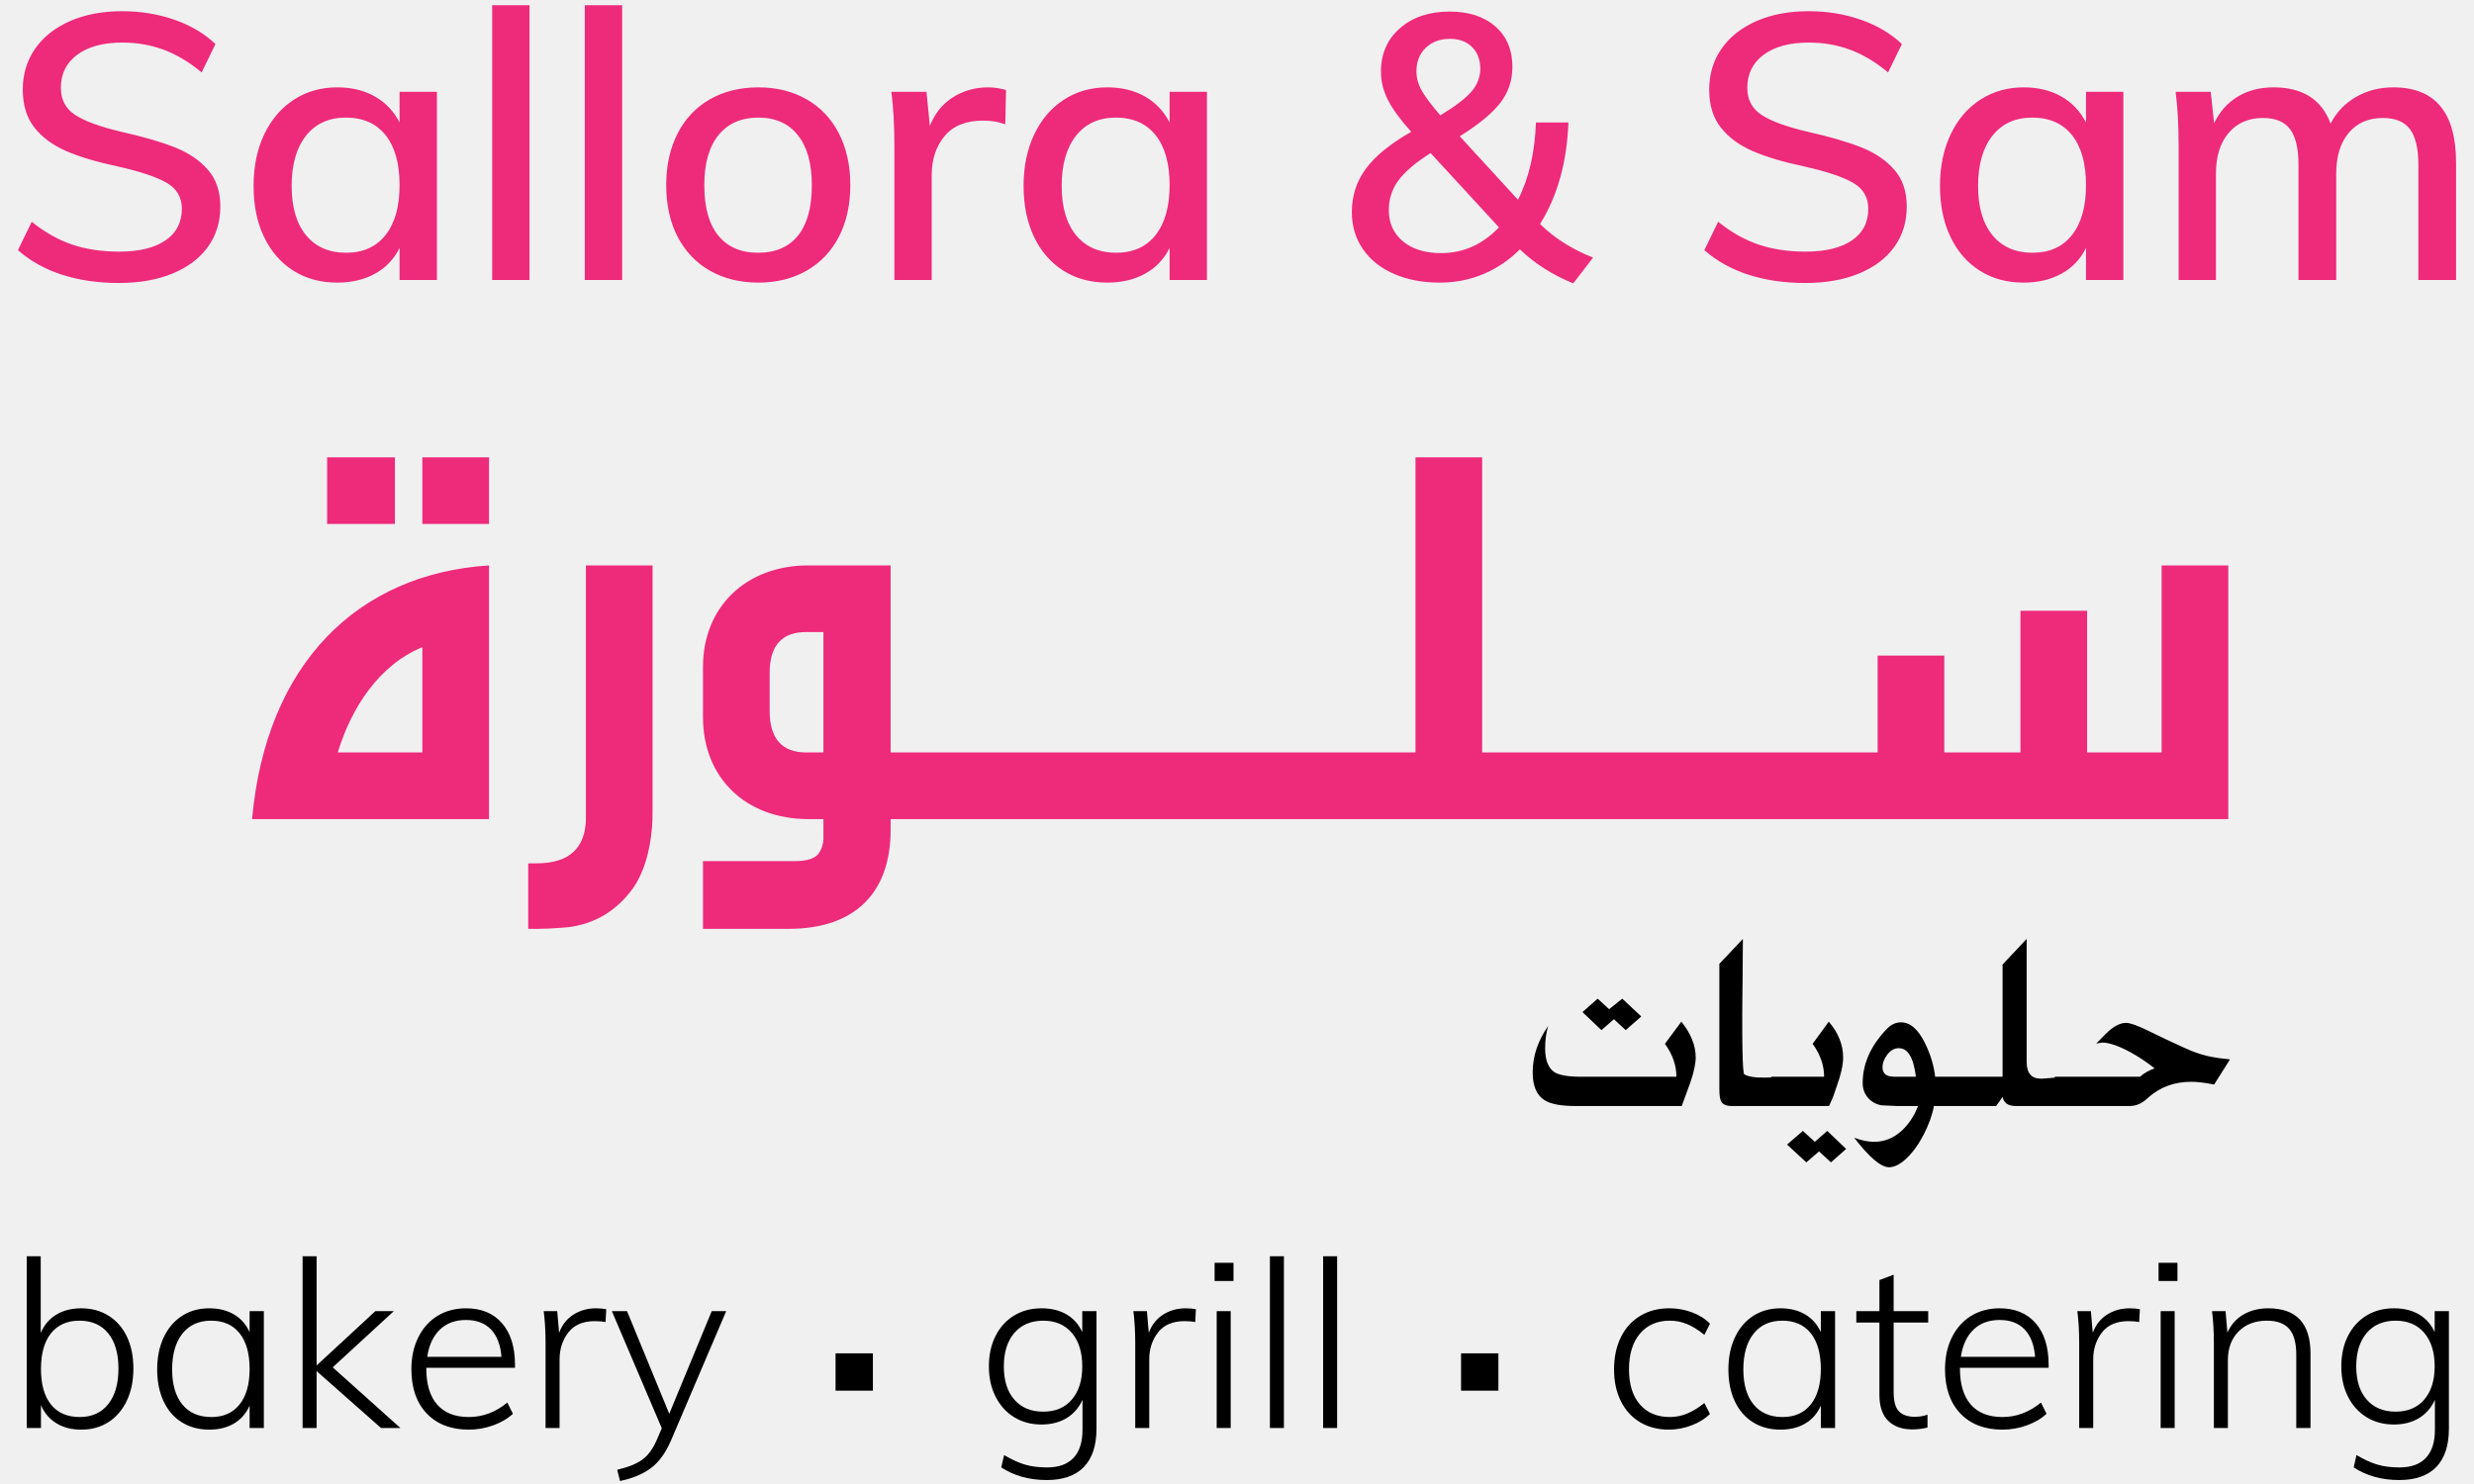
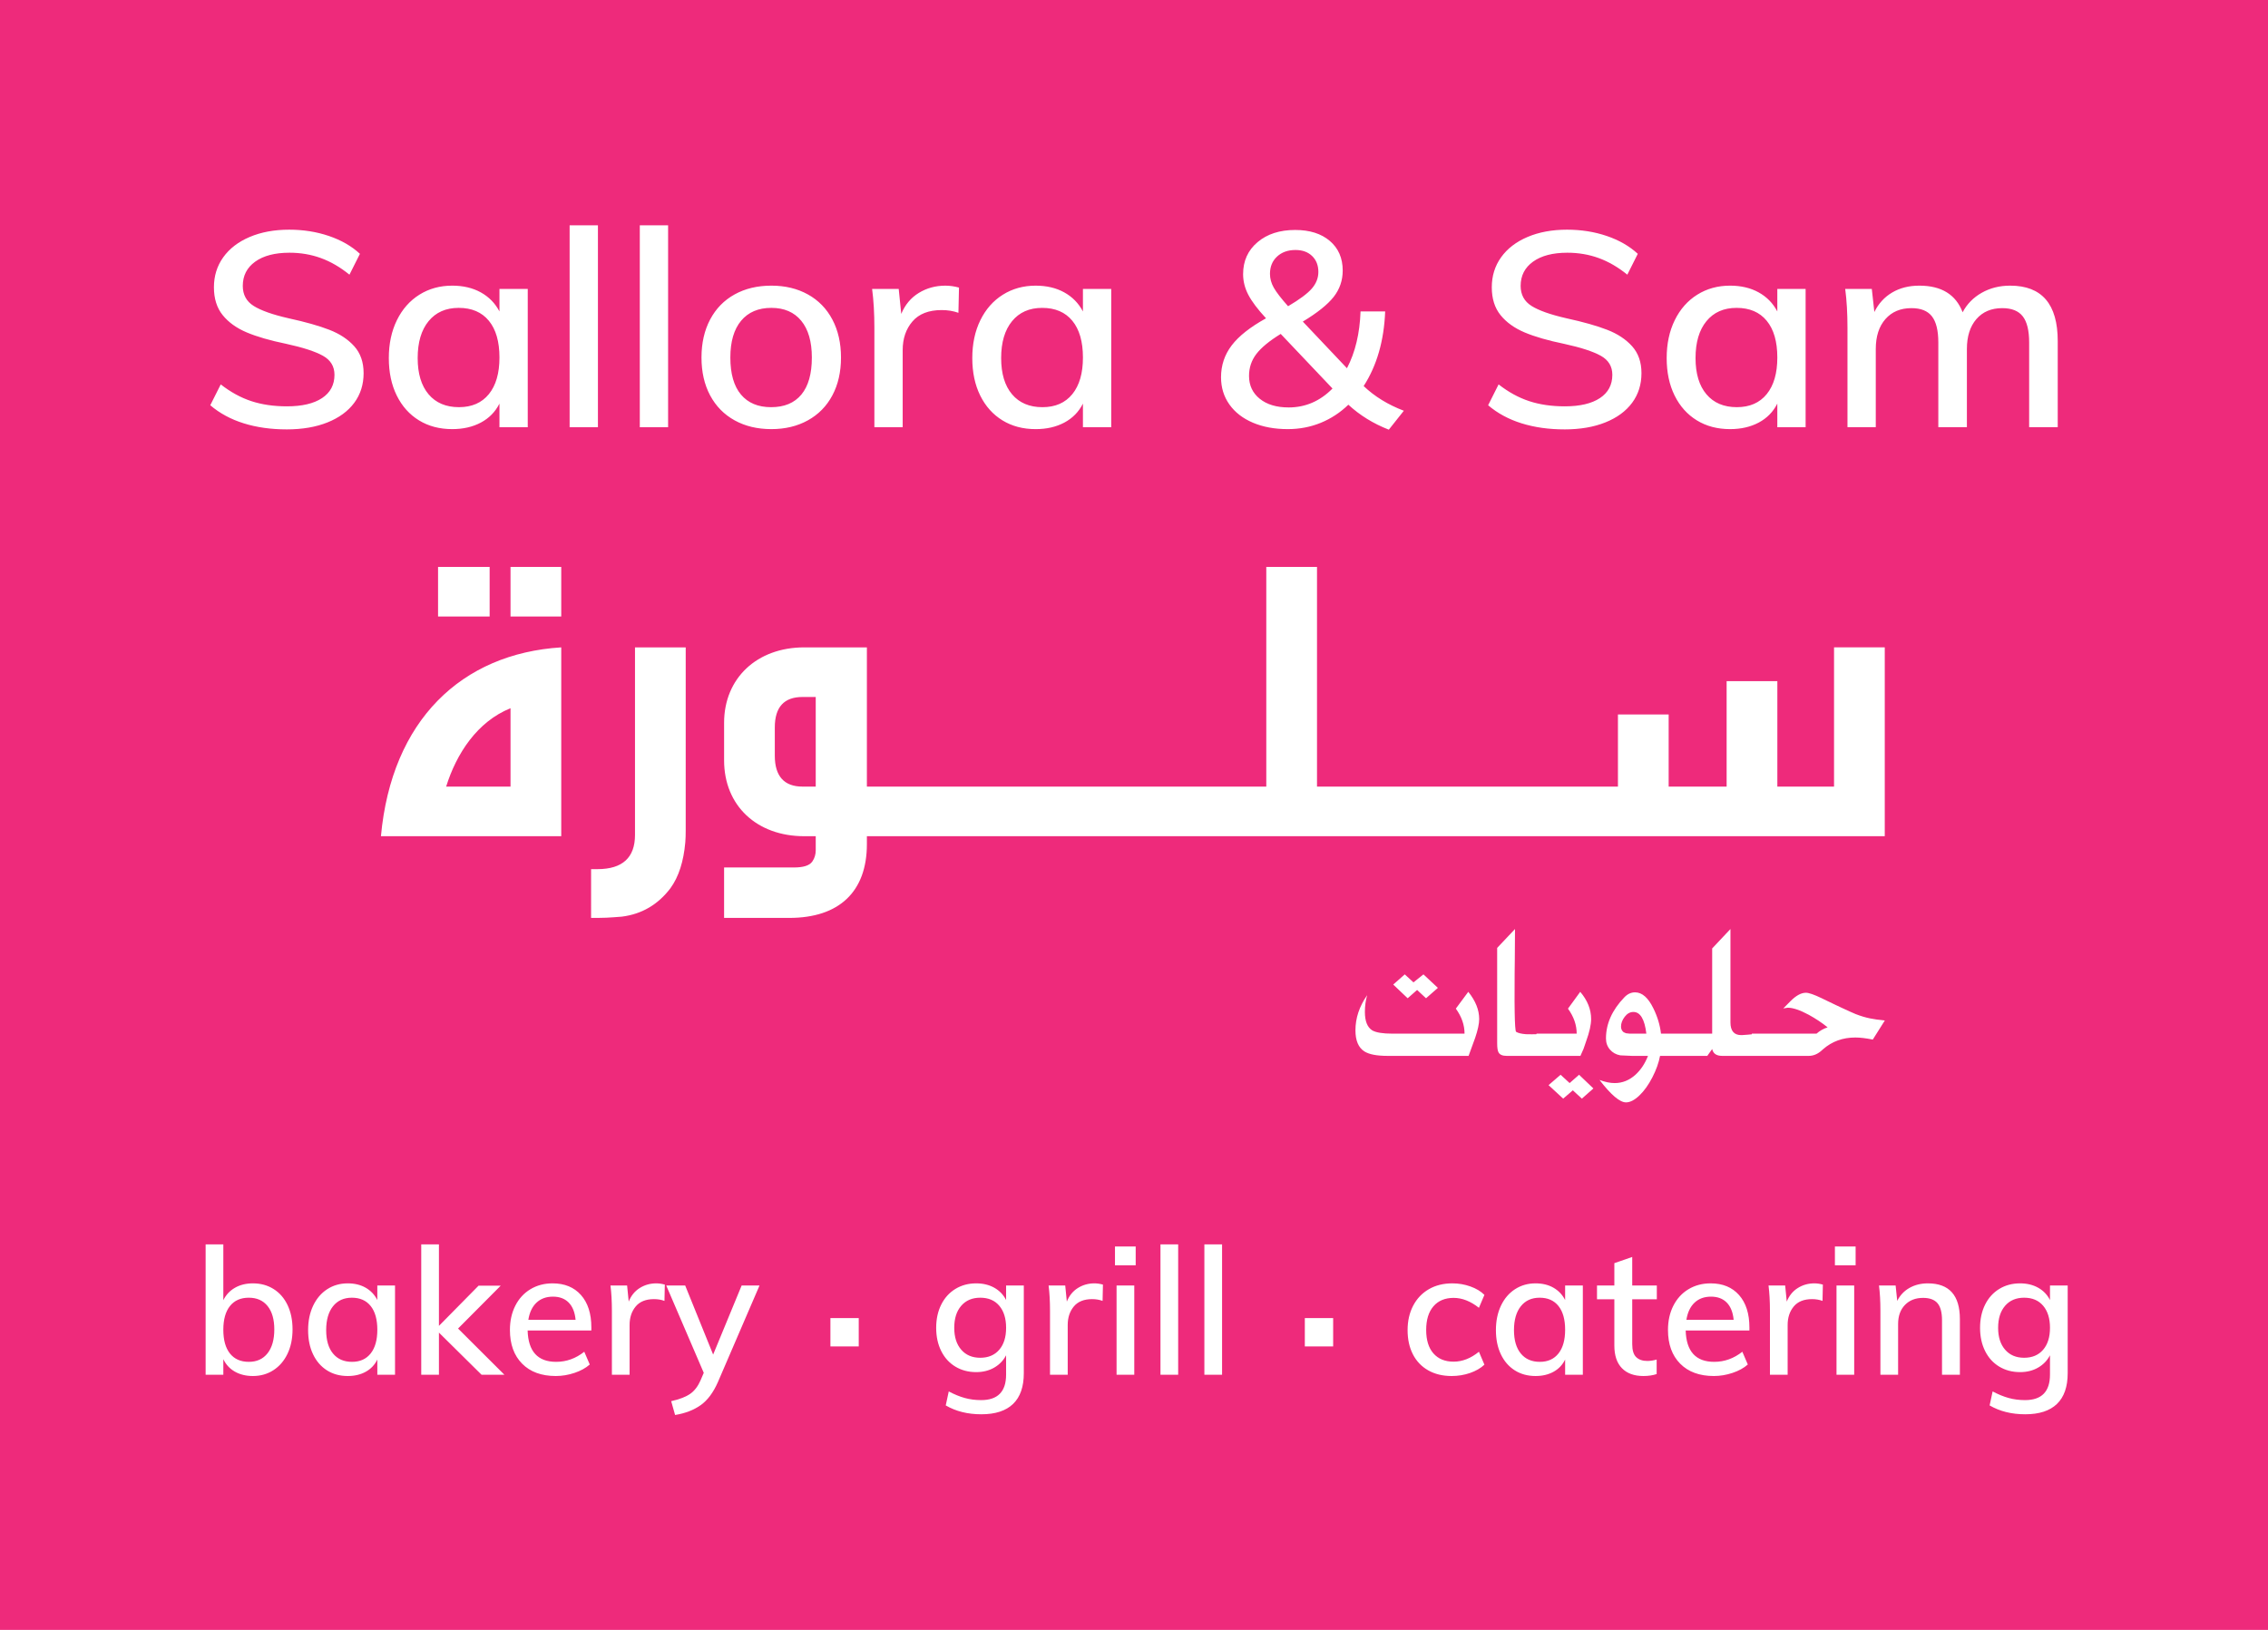
- <svg xmlns="http://www.w3.org/2000/svg" viewBox="0 0 265 159">
-   <g fill="none" fill-rule="nonzero">
-     <g>
-       <path d="m74.864 13.005-1.699 2.695c-.977-.195-1.797-.293-2.461-.293-1.777 0-3.297.552-4.558 1.657l-.144.13c-.576.537-1.201.806-1.875.806h-8.027v-3.135h9.126c.449-.4.972-.698 1.567-.894-.801-.645-1.689-1.235-2.666-1.772-1.24-.664-2.227-.996-2.959-.996l-.63.103 1.025-1.04c.781-.781 1.504-1.172 2.168-1.172.41 0 1.142.252 2.195.757l.31.151c.573.28 1.146.556 1.719.827l.859.404c.859.4 1.499.688 1.919.864.752.293 1.445.5 2.08.623s1.196.203 1.685.242zm-21.782-12.905v13.169c0 1.201.508 1.802 1.523 1.802l.127-.002c.19-.006.458-.026.804-.058l.423-.042c.659-.068 1.199-.103 1.619-.103v3.135h-5.669c-.801 0-1.27-.322-1.406-.967l-.688.967h-3.604l.059-3.135h4.233v-12.026zm-9.8 14.766h4.424v3.135h-4.556c-.176.957-.537 1.968-1.084 3.032-.547 1.064-1.16 1.919-1.838 2.563-.679.645-1.306.967-1.882.967-.869 0-2.114-1.055-3.735-3.164.781.293 1.494.439 2.139.439 1.084 0 2.061-.391 2.93-1.172.752-.684 1.343-1.572 1.772-2.666h-2.271l-1.641-.073c-.596-.107-1.082-.378-1.458-.813-.376-.435-.564-.959-.564-1.575 0-2.07.864-4.004 2.593-5.801.449-.469.952-.703 1.509-.703.996 0 1.86.757 2.593 2.271.576 1.172.933 2.358 1.069 3.56zm-2.065 0c-.244-2.041-.854-3.062-1.831-3.062-.469 0-.876.227-1.223.681-.347.454-.52.916-.52 1.384 0 .332.122.596.366.791l.337.146.527.059zm-15.498 0h5.669c0-1.221-.41-2.397-1.23-3.53l1.729-2.373c1.025 1.201 1.538 2.48 1.538 3.838 0 .801-.234 1.846-.703 3.135l-.267.784c-.031.091-.064.186-.099.286l-.439.996h-6.196zm1.699 7.266 1.699-1.465 1.274 1.172 1.333-1.172 2.021 1.934-1.626 1.436-1.274-1.172-1.362 1.172zm-7.251-19.365 2.519-2.665-.029 4.306-.024 1.941c-.015 1.532-.019 2.85-.011 3.955l.017 1.551c.029 1.698.093 2.614.194 2.748.283.176.737.288 1.362.337l.244.009c.387.01.872.007 1.456-.009l1.333-.073v3.135h-5.728c-.586 0-.967-.166-1.143-.498-.127-.225-.19-.659-.19-1.304zm-4.028 15.234h-11.44c-1.514 0-2.603-.21-3.267-.63-.84-.537-1.26-1.528-1.26-2.974 0-1.729.552-3.384 1.655-4.966-.215.732-.322 1.523-.322 2.373 0 1.289.342 2.153 1.025 2.593.537.313 1.484.469 2.842.469h10.195c0-1.221-.41-2.397-1.23-3.53l1.758-2.373c1.025 1.27 1.538 2.549 1.538 3.838 0 .664-.19 1.553-.571 2.666-.313.85-.62 1.694-.923 2.534zm-4.336-9.595-1.67 1.465-1.26-1.172-1.333 1.172-2.036-1.934 1.626-1.436 1.23 1.128 1.406-1.128z" fill="#000" transform="translate(164 100.5)" />
-       <path d="m174.12 31.62v-10.38h7.14v10.38h8.16v-15.18h7.14v15.18h7.98v-20.04h7.14v27.18h-56.82v-7.14zm-42.96 0h25.26v7.14h-25.26zm-15.36 0h8.82v-31.62h7.14v31.62h.36v7.14h-16.32zm-24.3 0h25.26v7.14h-25.26zm-23.7 0h25.26v7.14h-25.26zm-19.5 18.9v-7.26h9.84c1.294 0 2.166-.264 2.566-.84l.074-.12c.24-.36.42-.9.42-1.5v-2.04h-1.62c-6.66 0-11.28-4.38-11.28-10.92v-5.4c0-6.42 4.62-10.86 11.28-10.86h8.82v20.04h.36v7.14h-.36v1.14c0 6.84-3.9 10.62-10.92 10.62zm12.9-31.8h-1.86c-2.58 0-3.9 1.44-3.9 4.38v4.08c0 2.94 1.32 4.44 3.9 4.44h1.86zm-31.62 24.78h.9c3.54 0 5.28-1.68 5.28-4.92v-27h7.14l-.001 26.317c-.003.672-.014 1.268-.059 1.763-.24 2.7-.9 4.92-2.1 6.6-1.74 2.34-4.02 3.72-6.84 4.08l-1.148.089c-.642.048-1.384.091-2.212.091h-.96zm-21.54-43.5h7.26v7.14h-7.26zm10.2 0h7.14v7.14h-7.14zm7.14 11.58v27.18h-25.38c1.5-16.68 11.34-26.28 25.38-27.18zm-7.14 8.76c-4.68 1.92-7.62 6.54-9.06 11.28h9.06z" fill="#ee2a7b" transform="translate(27 49)" />
-     </g>
-     <path d="m11.72 30.32c-2.213 0-4.233-.293-6.06-.88s-3.407-1.467-4.74-2.64l1.48-3.04c1.387 1.12 2.827 1.933 4.32 2.44s3.173.76 5.04.76c2.133 0 3.787-.4 4.96-1.2s1.76-1.933 1.76-3.4c0-1.227-.547-2.153-1.64-2.78s-2.827-1.207-5.2-1.74c-2.267-.48-4.12-1.033-5.56-1.66s-2.573-1.467-3.4-2.52-1.24-2.407-1.24-4.06.44-3.113 1.32-4.38 2.127-2.253 3.74-2.96 3.473-1.06 5.58-1.06c2 0 3.873.307 5.62.92s3.207 1.48 4.38 2.6l-1.48 3.04c-1.307-1.093-2.653-1.9-4.04-2.42s-2.867-.78-4.44-.78c-2.053 0-3.667.433-4.84 1.3s-1.76 2.047-1.76 3.54c0 1.28.513 2.253 1.54 2.92s2.673 1.267 4.94 1.8c2.373.533 4.293 1.093 5.76 1.68s2.64 1.387 3.52 2.4 1.32 2.32 1.32 3.92c0 1.653-.44 3.093-1.32 4.32s-2.14 2.18-3.78 2.86-3.567 1.02-5.78 1.02zm34.08-20.48v20.16h-4v-3.44c-.587 1.2-1.46 2.12-2.62 2.76s-2.513.96-4.06.96c-1.787 0-3.353-.427-4.7-1.28s-2.393-2.06-3.14-3.62-1.12-3.38-1.12-5.46.38-3.92 1.14-5.52 1.82-2.84 3.18-3.72 2.907-1.32 4.64-1.32c1.547 0 2.893.327 4.04.98s2.027 1.58 2.64 2.78v-3.28zm-9.72 17.24c1.813 0 3.22-.633 4.22-1.9s1.5-3.047 1.5-5.34c0-2.32-.5-4.107-1.5-5.36s-2.42-1.88-4.26-1.88c-1.813 0-3.233.647-4.26 1.94s-1.54 3.087-1.54 5.38c0 2.267.513 4.027 1.54 5.28s2.46 1.88 4.3 1.88zm15.64 2.92v-29.44h4v29.44zm9.92 0v-29.44h4v29.44zm18.6.28c-1.973 0-3.707-.427-5.2-1.28s-2.647-2.067-3.46-3.64-1.22-3.413-1.22-5.52.407-3.953 1.22-5.54 1.967-2.807 3.46-3.66 3.227-1.28 5.2-1.28c1.947 0 3.667.427 5.16 1.28s2.647 2.073 3.46 3.66 1.22 3.433 1.22 5.54-.407 3.947-1.22 5.52-1.967 2.787-3.46 3.64-3.213 1.28-5.16 1.28zm-.04-3.2c1.867 0 3.293-.613 4.28-1.84s1.48-3.027 1.48-5.4c0-2.32-.5-4.107-1.5-5.36s-2.407-1.88-4.22-1.88c-1.84 0-3.267.627-4.28 1.88s-1.52 3.04-1.52 5.36c0 2.373.5 4.173 1.5 5.4s2.42 1.84 4.26 1.84zm24.64-17.72c.613 0 1.253.093 1.92.28l-.08 3.68c-.72-.267-1.507-.4-2.36-.4-1.84 0-3.22.553-4.14 1.66-.92 1.107-1.38 2.5-1.38 4.18v11.24h-4v-14.48c0-2.107-.107-4-.32-5.68h3.76l.36 3.64c.533-1.333 1.36-2.353 2.48-3.06 1.12-.707 2.373-1.06 3.76-1.06zm23.44.48v20.16h-4v-3.44c-.587 1.2-1.46 2.12-2.62 2.76s-2.513.96-4.06.96c-1.787 0-3.353-.427-4.7-1.28s-2.393-2.06-3.14-3.62-1.12-3.38-1.12-5.46.38-3.92 1.14-5.52 1.82-2.84 3.18-3.72 2.907-1.32 4.64-1.32c1.547 0 2.893.327 4.04.98s2.027 1.58 2.64 2.78v-3.28zm-9.72 17.24c1.813 0 3.22-.633 4.22-1.9s1.5-3.047 1.5-5.34c0-2.32-.5-4.107-1.5-5.36s-2.42-1.88-4.26-1.88c-1.813 0-3.233.647-4.26 1.94s-1.54 3.087-1.54 5.38c0 2.267.513 4.027 1.54 5.28s2.46 1.88 4.3 1.88zm48.96 3.28c-2.187-.88-4.093-2.093-5.72-3.64-1.147 1.147-2.447 2.027-3.9 2.64s-3.007.92-4.66.92c-1.867 0-3.513-.313-4.94-.94s-2.533-1.513-3.32-2.66-1.18-2.467-1.18-3.96c0-1.733.5-3.28 1.5-4.64s2.62-2.68 4.86-3.96c-1.173-1.307-2.007-2.447-2.5-3.42s-.74-1.98-.74-3.02c0-1.92.68-3.473 2.04-4.66s3.133-1.78 5.32-1.78c2.053 0 3.687.533 4.9 1.6s1.82 2.507 1.82 4.32c0 1.44-.427 2.72-1.28 3.84s-2.307 2.32-4.36 3.6l6.24 6.8c1.173-2.32 1.813-5.08 1.92-8.28h3.48c-.16 4.267-1.173 7.893-3.04 10.88 1.547 1.52 3.44 2.72 5.68 3.6zm-13.2-26.2c-1.067 0-1.933.32-2.6.96s-1 1.48-1 2.52c0 .693.18 1.367.54 2.02s1.033 1.553 2.02 2.7c1.627-.987 2.747-1.847 3.36-2.58s.92-1.54.92-2.42c0-.96-.293-1.733-.88-2.32s-1.373-.88-2.36-.88zm-.96 22.96c2.373 0 4.44-.92 6.2-2.76l-7.32-7.96c-1.6 1.013-2.747 1.987-3.44 2.92s-1.04 2-1.04 3.2c0 1.387.507 2.5 1.52 3.34s2.373 1.26 4.08 1.26zm39 3.2c-2.213 0-4.233-.293-6.06-.88s-3.407-1.467-4.74-2.64l1.48-3.04c1.387 1.12 2.827 1.933 4.32 2.44s3.173.76 5.04.76c2.133 0 3.787-.4 4.96-1.2s1.76-1.933 1.76-3.4c0-1.227-.547-2.153-1.64-2.78s-2.827-1.207-5.2-1.74c-2.267-.48-4.12-1.033-5.56-1.66s-2.573-1.467-3.4-2.52-1.24-2.407-1.24-4.06.44-3.113 1.32-4.38 2.127-2.253 3.74-2.96 3.473-1.06 5.58-1.06c2 0 3.873.307 5.62.92s3.207 1.48 4.38 2.6l-1.48 3.04c-1.307-1.093-2.653-1.9-4.04-2.42s-2.867-.78-4.44-.78c-2.053 0-3.667.433-4.84 1.3s-1.76 2.047-1.76 3.54c0 1.28.513 2.253 1.54 2.92s2.673 1.267 4.94 1.8c2.373.533 4.293 1.093 5.76 1.68s2.64 1.387 3.52 2.4 1.32 2.32 1.32 3.92c0 1.653-.44 3.093-1.32 4.32s-2.14 2.18-3.78 2.86-3.567 1.02-5.78 1.02zm34.08-20.48v20.16h-4v-3.44c-.587 1.2-1.46 2.12-2.62 2.76s-2.513.96-4.06.96c-1.787 0-3.353-.427-4.7-1.28s-2.393-2.06-3.14-3.62-1.12-3.38-1.12-5.46.38-3.92 1.14-5.52 1.82-2.84 3.18-3.72 2.907-1.32 4.64-1.32c1.547 0 2.893.327 4.04.98s2.027 1.58 2.64 2.78v-3.28zm-9.72 17.24c1.813 0 3.22-.633 4.22-1.9s1.5-3.047 1.5-5.34c0-2.32-.5-4.107-1.5-5.36s-2.42-1.88-4.26-1.88c-1.813 0-3.233.647-4.26 1.94s-1.54 3.087-1.54 5.38c0 2.267.513 4.027 1.54 5.28s2.46 1.88 4.3 1.88zm38.64-17.72c4.48 0 6.72 2.693 6.72 8.08v12.56h-4.04v-12.36c0-1.733-.3-3-.9-3.8-.6-.8-1.567-1.2-2.9-1.2-1.547 0-2.767.533-3.66 1.6s-1.34 2.52-1.34 4.36v11.4h-4.04v-12.36c0-1.733-.3-3-.9-3.8s-1.567-1.2-2.9-1.2c-1.547 0-2.773.533-3.68 1.6s-1.36 2.52-1.36 4.36v11.4h-4v-14.48c0-2.107-.107-4-.32-5.68h3.76l.36 3.36c.587-1.227 1.427-2.173 2.52-2.84s2.373-1 3.84-1c3.12 0 5.16 1.293 6.12 3.88.613-1.2 1.513-2.147 2.7-2.84s2.527-1.04 4.02-1.04z" fill="#ee2a7b" transform="translate(1)" />
-     <g fill="#000" transform="translate(0 128)">
-       <path d="m117.45 12.475v12.575c0 1.817-.45 3.192-1.35 4.125s-2.225 1.4-3.975 1.4c-1.867 0-3.492-.45-4.875-1.35l.3-1.325c.817.483 1.567.825 2.25 1.025s1.467.3 2.35.3c1.25 0 2.196-.342 2.837-1.025.642-.683.963-1.683.963-3v-3.225c-.383.85-.95 1.504-1.7 1.962s-1.65.688-2.7.688c-1.1 0-2.075-.262-2.925-.787s-1.512-1.258-1.988-2.2-.713-2.021-.713-3.237c0-1.233.237-2.321.713-3.263s1.137-1.671 1.988-2.188c.85-.517 1.825-.775 2.925-.775 1.05 0 1.946.217 2.688.65s1.304 1.067 1.688 1.9v-2.25zm-5.7 10.775c1.3 0 2.321-.433 3.062-1.3s1.113-2.05 1.113-3.55c0-1.517-.371-2.712-1.113-3.587s-1.762-1.312-3.062-1.312c-1.317 0-2.35.437-3.1 1.312s-1.125 2.071-1.125 3.587c0 1.517.375 2.704 1.125 3.562s1.783 1.288 3.1 1.288zm15.25-11.075c.417 0 .783.033 1.1.1l-.075 1.375c-.317-.067-.7-.1-1.15-.1-1.267 0-2.212.404-2.837 1.212s-.938 1.771-.938 2.888v7.35h-1.5v-9.05c0-1.3-.067-2.458-.2-3.475h1.45l.2 2.325c.317-.85.829-1.5 1.538-1.95.708-.45 1.512-.675 2.413-.675zm3.325 12.825v-12.525h1.5v12.525zm-.225-17.7h2.025v1.95h-2.025zm5.925 17.7v-18.4h1.5v18.4zm5.7 0v-18.4h1.5v18.4z" />
-       <path d="m89.5 17h4v4h-4z" />
-       <path d="m156.5 17h4v4h-4z" />
-       <path d="m8.713 12.175c1.1 0 2.075.267 2.925.8.85.533 1.504 1.283 1.962 2.25s.688 2.1.688 3.4-.233 2.446-.7 3.438-1.121 1.758-1.962 2.3-1.812.812-2.913.812c-1.033 0-1.921-.225-2.663-.675-.742-.45-1.296-1.1-1.663-1.95v2.45h-1.525v-18.4h1.5v8.225c.367-.867.925-1.525 1.675-1.975.75-.45 1.642-.675 2.675-.675zm-.175 11.65c1.3 0 2.317-.458 3.05-1.375.733-.917 1.1-2.192 1.1-3.825 0-1.617-.367-2.875-1.1-3.775s-1.758-1.35-3.075-1.35-2.333.45-3.05 1.35-1.075 2.175-1.075 3.825c0 1.65.358 2.921 1.075 3.812s1.742 1.337 3.075 1.337zm19.725-11.35v12.525h-1.525v-2.4c-.367.833-.921 1.471-1.663 1.913s-1.629.662-2.663.662c-1.117 0-2.096-.262-2.938-.787s-1.492-1.275-1.95-2.25-.688-2.112-.688-3.413.233-2.446.7-3.438 1.121-1.758 1.962-2.3 1.812-.812 2.913-.812c1.017 0 1.896.217 2.638.65s1.304 1.067 1.688 1.9v-2.25zm-5.625 11.35c1.3 0 2.308-.45 3.025-1.35.717-.9 1.075-2.167 1.075-3.8 0-1.65-.358-2.925-1.075-3.825-.717-.9-1.733-1.35-3.05-1.35-1.317 0-2.342.462-3.075 1.387s-1.1 2.204-1.1 3.837c0 1.617.367 2.871 1.1 3.763s1.767 1.337 3.1 1.337zm20.25 1.175h-2.075l-6.9-6.1v6.1h-1.5v-18.4h1.5v11.7l6.3-5.825h1.975l-6.55 6.025zm12.275-6.45h-9.5v.075c0 1.683.387 2.971 1.163 3.862s1.904 1.337 3.388 1.337c1.5 0 2.875-.517 4.125-1.55l.6 1.2c-.55.517-1.25.929-2.1 1.238-.85.308-1.725.463-2.625.463-1.9 0-3.4-.575-4.5-1.725s-1.65-2.733-1.65-4.75c0-1.283.246-2.421.738-3.413s1.179-1.758 2.062-2.3c.883-.542 1.9-.812 3.05-.812 1.65 0 2.937.533 3.862 1.6s1.387 2.55 1.387 4.45zm-5.25-5.125c-1.15 0-2.083.346-2.8 1.038-.717.692-1.167 1.662-1.35 2.913h7.95c-.1-1.283-.475-2.262-1.125-2.938-.65-.675-1.542-1.012-2.675-1.012zm13.925-1.25c.417 0 .783.033 1.1.1l-.075 1.375c-.317-.067-.7-.1-1.15-.1-1.267 0-2.212.404-2.837 1.212s-.938 1.771-.938 2.888v7.35h-1.5v-9.05c0-1.3-.067-2.458-.2-3.475h1.45l.2 2.325c.317-.85.829-1.5 1.538-1.95.708-.45 1.512-.675 2.413-.675zm13.95.3-5.9 13.825c-.583 1.367-1.312 2.371-2.188 3.013s-1.971 1.096-3.288 1.363l-.3-1.2c1.2-.283 2.104-.65 2.712-1.1s1.121-1.158 1.538-2.125l.525-1.225-5.35-12.55h1.625l4.525 11 4.55-11z" />
-       <path d="m178.762 25.175c-1.183 0-2.217-.267-3.1-.8s-1.567-1.287-2.05-2.263-.725-2.104-.725-3.388c0-1.3.242-2.446.725-3.438s1.175-1.758 2.075-2.3 1.942-.812 3.125-.812c.85 0 1.662.146 2.438.438s1.412.696 1.913 1.212l-.6 1.2c-.65-.533-1.271-.921-1.863-1.163s-1.204-.362-1.837-.362c-1.35 0-2.417.462-3.2 1.387s-1.175 2.204-1.175 3.837c0 1.6.387 2.85 1.163 3.75s1.846 1.35 3.212 1.35c.633 0 1.246-.121 1.837-.362s1.212-.621 1.863-1.137l.6 1.175c-.533.517-1.196.925-1.988 1.225s-1.596.45-2.413.45zm17.8-12.7v12.525h-1.525v-2.4c-.367.833-.921 1.471-1.663 1.913s-1.629.662-2.663.662c-1.117 0-2.096-.262-2.938-.787s-1.492-1.275-1.95-2.25-.688-2.112-.688-3.413.233-2.446.7-3.438 1.121-1.758 1.962-2.3 1.812-.812 2.913-.812c1.017 0 1.896.217 2.638.65s1.304 1.067 1.688 1.9v-2.25zm-5.625 11.35c1.3 0 2.308-.45 3.025-1.35s1.075-2.167 1.075-3.8c0-1.65-.358-2.925-1.075-3.825s-1.733-1.35-3.05-1.35-2.342.462-3.075 1.387-1.1 2.204-1.1 3.837c0 1.617.367 2.871 1.1 3.763s1.767 1.337 3.1 1.337zm11.9-10.125v7.45c0 1.0.192 1.692.575 2.075.383.383.95.575 1.7.575.467 0 .917-.075 1.35-.225v1.375c-.533.133-1.075.2-1.625.2-1.1 0-1.962-.308-2.587-.925-.625-.617-.938-1.542-.938-2.775v-7.75h-2.475v-1.225h2.475v-3.325l1.525-.575v3.9h3.7v1.225zm16.6 4.85h-9.5v.075c0 1.683.387 2.971 1.163 3.862s1.904 1.337 3.388 1.337c1.5 0 2.875-.517 4.125-1.55l.6 1.2c-.55.517-1.25.929-2.1 1.238s-1.725.463-2.625.463c-1.9 0-3.4-.575-4.5-1.725-1.1-1.15-1.65-2.733-1.65-4.75 0-1.283.246-2.421.738-3.413s1.179-1.758 2.062-2.3 1.9-.812 3.05-.812c1.65 0 2.937.533 3.862 1.6s1.387 2.55 1.387 4.45zm-5.25-5.125c-1.15 0-2.083.346-2.8 1.038s-1.167 1.662-1.35 2.913h7.95c-.1-1.283-.475-2.262-1.125-2.938s-1.542-1.012-2.675-1.012zm13.925-1.25c.417 0 .783.033 1.1.1l-.075 1.375c-.317-.067-.7-.1-1.15-.1-1.267 0-2.212.404-2.837 1.212s-.938 1.771-.938 2.888v7.35h-1.5v-9.05c0-1.3-.067-2.458-.2-3.475h1.45l.2 2.325c.317-.85.829-1.5 1.538-1.95.708-.45 1.512-.675 2.413-.675zm3.325 12.825v-12.525h1.5v12.525zm-.225-17.7h2.025v1.95h-2.025zm25.2 4.875c1.05 0 1.946.217 2.688.65s1.304 1.067 1.688 1.9v-2.25h1.525v12.575c0 1.817-.45 3.192-1.35 4.125-.9.933-2.225 1.4-3.975 1.4-1.867 0-3.492-.45-4.875-1.35l.3-1.325c.817.483 1.567.825 2.25 1.025s1.467.3 2.35.3c1.25 0 2.196-.342 2.837-1.025.642-.683.963-1.683.963-3v-3.225c-.383.85-.95 1.504-1.7 1.962s-1.65.688-2.7.688c-1.1 0-2.075-.262-2.925-.787s-1.512-1.258-1.988-2.2-.713-2.021-.713-3.237c0-1.233.237-2.321.713-3.263s1.137-1.671 1.988-2.188c.85-.517 1.825-.775 2.925-.775zm-13.45 0c3.017 0 4.525 1.617 4.525 4.85v7.975h-1.525v-7.875c0-1.25-.254-2.167-.762-2.75-.508-.583-1.304-.875-2.388-.875-1.25 0-2.258.383-3.025 1.15-.767.767-1.15 1.8-1.15 3.1v7.25h-1.5v-9.05c0-1.3-.067-2.458-.2-3.475h1.45l.2 2.3c.383-.85.958-1.496 1.725-1.938.767-.442 1.65-.662 2.65-.662zm13.65 1.325c-1.317 0-2.35.437-3.1 1.312s-1.125 2.071-1.125 3.587c0 1.517.375 2.704 1.125 3.562s1.783 1.288 3.1 1.288c1.3 0 2.321-.433 3.062-1.3s1.113-2.05 1.113-3.55c0-1.517-.371-2.712-1.113-3.587s-1.762-1.312-3.062-1.312z" />
+ <svg xmlns="http://www.w3.org/2000/svg" viewBox="0 0 256 184">
+   <g fill="none" fill-rule="evenodd">
+     <path d="m0 0h256v184h-256z" fill="#ee2a7b" />
+     <g fill="#fff" fill-rule="nonzero">
+       <path d="m59.891 10.404-1.359 2.156c-.781-.156-1.437-.234-1.969-.234-1.422 0-2.637.442-3.646 1.326l-.116.104c-.461.43-.961.645-1.5.645h-6.422v-2.508h7.301c.359-.32.777-.559 1.254-.715-.641-.516-1.352-.988-2.133-1.418-.992-.531-1.781-.797-2.367-.797l-.504.082.82-.832c.625-.625 1.203-.938 1.734-.938.328 0 .914.202 1.756.606l.248.121c.458.224.917.444 1.375.661l.688.323c.688.32 1.199.551 1.535.691.602.234 1.156.4 1.664.498.508.098.957.162 1.348.193zm-17.426-10.324v10.535c0 .961.406 1.441 1.219 1.441l.102-.002c.152-.005.366-.021.643-.047l.339-.033c.527-.055.959-.082 1.295-.082v2.508h-4.535c-.641 0-1.016-.258-1.125-.773l-.551.773h-2.883l.047-2.508h3.387v-9.621zm-7.84 11.812h3.539v2.508h-3.645c-.141.766-.43 1.574-.867 2.426-.438.852-.928 1.535-1.471 2.051-.543.516-1.045.773-1.506.773-.695 0-1.691-.844-2.988-2.531.625.234 1.195.352 1.711.352.867 0 1.648-.312 2.344-.938.602-.547 1.074-1.258 1.418-2.133h-1.816l-1.312-.059c-.477-.086-.865-.303-1.166-.65-.301-.348-.451-.768-.451-1.26 0-1.656.691-3.203 2.074-4.641.359-.375.762-.562 1.207-.562.797 0 1.488.605 2.074 1.816.461.938.746 1.887.855 2.848zm-1.652 0c-.195-1.633-.684-2.449-1.465-2.449-.375 0-.701.182-.979.545-.277.363-.416.732-.416 1.107 0 .266.098.477.293.633l.27.117.422.047zm-12.398 0h4.535c0-.977-.328-1.918-.984-2.824l1.383-1.898c.82.961 1.23 1.984 1.23 3.07 0 .641-.187 1.477-.562 2.508l-.214.627c-.025.073-.052.149-.079.229l-.352.797h-4.957zm1.359 5.812 1.359-1.172 1.02.938 1.066-.938 1.617 1.547-1.301 1.148-1.02-.938-1.09.938zm-5.801-15.492 2.015-2.132-.023 3.445-.019 1.553c-.012 1.226-.015 2.28-.009 3.164l.014 1.241c.023 1.358.075 2.091.155 2.198.227.141.59.23 1.09.27l.195.007c.31.008.698.006 1.165-.007l1.066-.059v2.508h-4.582c-.469 0-.773-.133-.914-.398-.102-.18-.152-.527-.152-1.043zm-3.223 12.188h-9.152c-1.211 0-2.082-.168-2.613-.504-.672-.43-1.008-1.223-1.008-2.379 0-1.383.441-2.707 1.324-3.973-.172.586-.258 1.219-.258 1.898 0 1.031.273 1.723.82 2.074.43.25 1.187.375 2.273.375h8.156c0-.977-.328-1.918-.984-2.824l1.406-1.898c.82 1.016 1.23 2.039 1.23 3.07 0 .531-.152 1.242-.457 2.133-.25.68-.496 1.355-.738 2.027zm-3.469-7.676-1.336 1.172-1.008-.938-1.066.938-1.629-1.547 1.301-1.148.984.902 1.125-.902z" transform="translate(152.8585 104.7987)" />
+       <path d="m139.625 24.8v-8.141h5.725v8.141h6.543v-11.906h5.725v11.906h6.399v-15.718h5.725v21.318h-45.563v-5.6zm-34.449 0h20.256v5.6h-20.256zm-12.317 0h7.073v-24.8h5.725v24.8h.289v5.6h-13.087zm-19.486 0h20.256v5.6h-20.256zm-19.005 0h20.256v5.6h-20.256zm-15.637 14.824v-5.694h7.891c1.037 0 1.737-.207 2.058-.659l.059-.094c.192-.282.337-.706.337-1.176v-1.6h-1.299c-5.341 0-9.045-3.435-9.045-8.565v-4.235c0-5.035 3.705-8.518 9.045-8.518h7.073v15.718h.289v5.6h-.289v.894c0 5.365-3.127 8.329-8.757 8.329zm10.344-24.941h-1.492c-2.069 0-3.127 1.129-3.127 3.435v3.2c0 2.306 1.058 3.482 3.127 3.482h1.492zm-25.356 19.435h.722c2.839 0 4.234-1.318 4.234-3.859v-21.176h5.725l-.001 20.64c-.002.527-.011.995-.047 1.383-.192 2.118-.722 3.859-1.684 5.176-1.395 1.835-3.224 2.918-5.485 3.2l-.921.07c-.515.037-1.11.071-1.774.071h-.77zm-17.273-34.118h5.822v5.6h-5.822zm8.179 0h5.725v5.6h-5.725zm5.725 9.082v21.318h-20.352c1.203-13.082 9.093-20.612 20.352-21.318zm-5.725 6.871c-3.753 1.506-6.11 5.129-7.265 8.847h7.265z" transform="translate(43 64)" />
+       <path d="m9.358 23.474c-1.767 0-3.38-.227-4.839-.681-1.459-.454-2.72-1.135-3.785-2.044l1.182-2.354c1.107.867 2.257 1.497 3.449 1.889 1.192.392 2.534.588 4.024.588 1.703 0 3.024-.31 3.96-.929.937-.619 1.405-1.497 1.405-2.632 0-.95-.436-1.667-1.31-2.152-.873-.485-2.257-.934-4.152-1.347-1.81-.372-3.29-.8-4.44-1.285-1.15-.485-2.055-1.135-2.715-1.951-.66-.815-.99-1.863-.99-3.143s.351-2.41 1.054-3.391c.703-.981 1.698-1.745 2.986-2.292s2.773-.821 4.456-.821c1.597 0 3.093.237 4.487.712 1.395.475 2.56 1.146 3.497 2.013l-1.182 2.354c-1.043-.846-2.119-1.471-3.226-1.874s-2.289-.604-3.545-.604c-1.64 0-2.928.335-3.865 1.006-.937.671-1.405 1.585-1.405 2.741 0 .991.41 1.745 1.23 2.261.82.516 2.135.981 3.944 1.394 1.895.413 3.428.846 4.599 1.301 1.171.454 2.108 1.074 2.811 1.858.703.785 1.054 1.796 1.054 3.035 0 1.28-.351 2.395-1.054 3.345-.703.95-1.709 1.688-3.018 2.214-1.31.526-2.848.79-4.615.79zm27.212-15.855v15.608h-3.194v-2.663c-.468.929-1.166 1.641-2.092 2.137-.926.495-2.007.743-3.242.743-1.427 0-2.678-.33-3.753-.991-1.075-.661-1.911-1.595-2.507-2.803-.596-1.208-.894-2.617-.894-4.227s.303-3.035.91-4.274c.607-1.239 1.453-2.199 2.539-2.88s2.321-1.022 3.705-1.022c1.235 0 2.31.253 3.226.759.916.506 1.618 1.223 2.108 2.152v-2.539zm-7.761 13.347c1.448 0 2.571-.49 3.37-1.471.798-.981 1.198-2.359 1.198-4.134 0-1.796-.399-3.179-1.198-4.15-.798-.97-1.932-1.455-3.402-1.455-1.448 0-2.582.501-3.402 1.502s-1.23 2.39-1.23 4.165c0 1.755.41 3.117 1.23 4.088.82.97 1.964 1.455 3.433 1.455zm12.488 2.261v-22.792h3.194v22.792zm7.921 0v-22.792h3.194v22.792zm14.852.217c-1.576 0-2.96-.33-4.152-.991s-2.113-1.6-2.763-2.818-.974-2.643-.974-4.274.325-3.061.974-4.289c.649-1.228 1.57-2.173 2.763-2.834 1.192-.661 2.576-.991 4.152-.991 1.554 0 2.928.33 4.12.991 1.192.661 2.113 1.605 2.763 2.834.649 1.228.974 2.658.974 4.289s-.325 3.055-.974 4.274-1.57 2.157-2.763 2.818-2.566.991-4.12.991zm-.032-2.477c1.491 0 2.63-.475 3.417-1.425.788-.95 1.182-2.343 1.182-4.181 0-1.796-.399-3.179-1.198-4.15-.798-.97-1.922-1.455-3.37-1.455-1.469 0-2.608.485-3.417 1.455-.809.97-1.214 2.354-1.214 4.15 0 1.837.399 3.231 1.198 4.181.798.95 1.932 1.425 3.402 1.425zm19.675-13.719c.49 0 1.001.072 1.533.217l-.064 2.849c-.575-.206-1.203-.31-1.884-.31-1.469 0-2.571.428-3.306 1.285-.735.857-1.102 1.935-1.102 3.236v8.702h-3.194v-11.21c0-1.631-.085-3.097-.256-4.397h3.002l.287 2.818c.426-1.032 1.086-1.822 1.98-2.369.894-.547 1.895-.821 3.002-.821zm18.716.372v15.608h-3.194v-2.663c-.468.929-1.166 1.641-2.092 2.137-.926.495-2.007.743-3.242.743-1.427 0-2.678-.33-3.753-.991-1.075-.661-1.911-1.595-2.507-2.803-.596-1.208-.894-2.617-.894-4.227s.303-3.035.91-4.274c.607-1.239 1.453-2.199 2.539-2.88s2.321-1.022 3.705-1.022c1.235 0 2.31.253 3.226.759s1.618 1.223 2.108 2.152v-2.539zm-7.761 13.347c1.448 0 2.571-.49 3.37-1.471.798-.981 1.198-2.359 1.198-4.134 0-1.796-.399-3.179-1.198-4.15-.798-.97-1.932-1.455-3.402-1.455-1.448 0-2.582.501-3.402 1.502-.82 1.001-1.23 2.39-1.23 4.165 0 1.755.41 3.117 1.23 4.088.82.97 1.964 1.455 3.433 1.455zm39.094 2.539c-1.746-.681-3.268-1.621-4.567-2.818-.916.888-1.954 1.569-3.114 2.044s-2.401.712-3.721.712c-1.491 0-2.805-.243-3.944-.728-1.139-.485-2.023-1.172-2.651-2.059-.628-.888-.942-1.91-.942-3.066 0-1.342.399-2.539 1.198-3.592.798-1.053 2.092-2.075 3.881-3.066-.937-1.012-1.602-1.894-1.996-2.648-.394-.754-.591-1.533-.591-2.338 0-1.486.543-2.689 1.629-3.608s2.502-1.378 4.248-1.378c1.64 0 2.944.413 3.913 1.239s1.453 1.941 1.453 3.345c0 1.115-.341 2.106-1.022 2.973s-1.842 1.796-3.481 2.787l4.983 5.265c.937-1.796 1.448-3.933 1.533-6.41h2.779c-.128 3.303-.937 6.111-2.427 8.423 1.235 1.177 2.747 2.106 4.535 2.787zm-10.54-20.284c-.852 0-1.544.248-2.076.743s-.798 1.146-.798 1.951c0 .537.144 1.058.431 1.564s.825 1.203 1.613 2.09c1.299-.764 2.193-1.43 2.683-1.997.49-.568.735-1.192.735-1.874 0-.743-.234-1.342-.703-1.796-.468-.454-1.097-.681-1.884-.681zm-.767 17.775c1.895 0 3.545-.712 4.951-2.137l-5.845-6.163c-1.278.785-2.193 1.538-2.747 2.261-.554.723-.83 1.548-.83 2.477 0 1.074.405 1.935 1.214 2.586.809.65 1.895.975 3.258.975zm31.141 2.477c-1.767 0-3.38-.227-4.839-.681-1.459-.454-2.72-1.135-3.785-2.044l1.182-2.354c1.107.867 2.257 1.497 3.449 1.889 1.192.392 2.534.588 4.024.588 1.703 0 3.024-.31 3.96-.929s1.405-1.497 1.405-2.632c0-.95-.436-1.667-1.31-2.152s-2.257-.934-4.152-1.347c-1.81-.372-3.29-.8-4.44-1.285-1.15-.485-2.055-1.135-2.715-1.951-.66-.815-.99-1.863-.99-3.143s.351-2.41 1.054-3.391c.703-.981 1.698-1.745 2.986-2.292 1.288-.547 2.773-.821 4.456-.821 1.597 0 3.093.237 4.487.712 1.395.475 2.56 1.146 3.497 2.013l-1.182 2.354c-1.043-.846-2.119-1.471-3.226-1.874s-2.289-.604-3.545-.604c-1.64 0-2.928.335-3.865 1.006-.937.671-1.405 1.585-1.405 2.741 0 .991.41 1.745 1.23 2.261.82.516 2.135.981 3.944 1.394 1.895.413 3.428.846 4.599 1.301 1.171.454 2.108 1.074 2.811 1.858.703.785 1.054 1.796 1.054 3.035 0 1.28-.351 2.395-1.054 3.345-.703.95-1.709 1.688-3.018 2.214-1.31.526-2.848.79-4.615.79zm27.212-15.855v15.608h-3.194v-2.663c-.468.929-1.166 1.641-2.092 2.137-.926.495-2.007.743-3.242.743-1.427 0-2.678-.33-3.753-.991-1.075-.661-1.911-1.595-2.507-2.803-.596-1.208-.894-2.617-.894-4.227s.303-3.035.91-4.274c.607-1.239 1.453-2.199 2.539-2.88s2.321-1.022 3.705-1.022c1.235 0 2.31.253 3.226.759s1.618 1.223 2.108 2.152v-2.539zm-7.761 13.347c1.448 0 2.571-.49 3.37-1.471.798-.981 1.198-2.359 1.198-4.134 0-1.796-.399-3.179-1.198-4.15-.798-.97-1.932-1.455-3.402-1.455-1.448 0-2.582.501-3.402 1.502s-1.23 2.39-1.23 4.165c0 1.755.41 3.117 1.23 4.088.82.97 1.964 1.455 3.433 1.455zm30.853-13.719c3.577 0 5.366 2.085 5.366 6.255v9.724h-3.226v-9.569c0-1.342-.24-2.323-.719-2.942-.479-.619-1.251-.929-2.316-.929-1.235 0-2.209.413-2.922 1.239-.713.826-1.07 1.951-1.07 3.375v8.826h-3.226v-9.569c0-1.342-.24-2.323-.719-2.942s-1.251-.929-2.316-.929c-1.235 0-2.214.413-2.938 1.239s-1.086 1.951-1.086 3.375v8.826h-3.194v-11.21c0-1.631-.085-3.097-.256-4.397h3.002l.287 2.601c.468-.95 1.139-1.683 2.012-2.199.873-.516 1.895-.774 3.066-.774 2.491 0 4.12 1.001 4.887 3.004.49-.929 1.208-1.662 2.156-2.199.948-.537 2.017-.805 3.21-.805z" transform="translate(23 25)" />
+       <g transform="translate(23 140)">
+         <path d="m92.562 5.12v9.9c0 1.533-.403 2.69-1.209 3.47s-2.001 1.17-3.587 1.17c-1.532 0-2.871-.333-4.016-1l.34-1.58c.626.333 1.229.58 1.808.74.579.16 1.196.24 1.848.24 1.878 0 2.817-.96 2.817-2.88v-2.18c-.306.587-.753 1.05-1.339 1.39-.586.34-1.265.51-2.038.51-.879 0-1.662-.207-2.348-.62-.686-.413-1.219-1-1.598-1.76-.38-.76-.569-1.633-.569-2.62s.19-1.86.569-2.62c.38-.76.912-1.35 1.598-1.77.686-.42 1.469-.63 2.348-.63.773 0 1.452.163 2.038.49.586.327 1.032.79 1.339 1.39v-1.64zm-4.915 8.16c.906 0 1.618-.3 2.138-.9.52-.6.779-1.427.779-2.48s-.256-1.883-.769-2.49-1.229-.91-2.148-.91c-.906 0-1.622.303-2.148.91-.526.607-.789 1.437-.789 2.49 0 1.04.263 1.863.789 2.47.526.607 1.242.91 2.148.91zm12.888-8.4c.306 0 .626.047.959.14l-.04 1.84c-.36-.133-.753-.2-1.179-.2-.919 0-1.608.277-2.068.83s-.689 1.25-.689 2.09v5.62h-1.998v-7.24c0-1.053-.053-2-.16-2.84h1.878l.18 1.82c.266-.667.679-1.177 1.239-1.53s1.186-.53 1.878-.53zm2.498 10.32v-10.08h1.998v10.08zm-.18-14.48h2.338v2.12h-2.338zm5.135 14.48v-14.72h1.998v14.72zm4.955 0v-14.72h1.998v14.72z" />
+         <path d="m70.733 8.8h3.197v3.2h-3.197z" />
+         <path d="m124.282 8.8h3.197v3.2h-3.197z" />
+         <path d="m5.545 4.88c.879 0 1.658.213 2.338.64s1.206 1.033 1.579 1.82c.373.787.559 1.7.559 2.74s-.19 1.957-.569 2.75-.909 1.41-1.588 1.85-1.452.66-2.318.66c-.773 0-1.449-.163-2.028-.49-.579-.327-1.016-.797-1.309-1.41v1.76h-1.998v-14.72h1.998v6.3c.293-.6.729-1.067 1.309-1.4.579-.333 1.255-.5 2.028-.5zm-.46 8.86c.906 0 1.612-.323 2.118-.97s.759-1.543.759-2.69c0-1.133-.253-2.013-.759-2.64s-1.212-.94-2.118-.94c-.919 0-1.628.313-2.128.94s-.749 1.52-.749 2.68.25 2.053.749 2.68 1.209.94 2.128.94zm16.504-8.62v10.08h-1.998v-1.72c-.293.6-.729 1.06-1.309 1.38-.579.32-1.255.48-2.028.48-.892 0-1.675-.213-2.348-.64s-1.196-1.03-1.569-1.81c-.373-.78-.559-1.69-.559-2.73s.19-1.96.569-2.76c.38-.8.909-1.42 1.588-1.86.679-.44 1.452-.66 2.318-.66.773 0 1.445.163 2.018.49.573.327 1.012.79 1.319 1.39v-1.64zm-4.855 8.62c.906 0 1.608-.317 2.108-.95.5-.633.749-1.523.749-2.67 0-1.16-.25-2.053-.749-2.68-.5-.627-1.209-.94-2.128-.94-.906 0-1.615.323-2.128.97-.513.647-.769 1.543-.769 2.69 0 1.133.256 2.013.769 2.64.513.627 1.229.94 2.148.94zm17.204 1.46h-2.578l-4.815-4.76v4.76h-1.998v-14.72h1.998v9.2l4.476-4.54h2.498l-4.815 4.84zm9.811-5h-7.193c.067 2.36 1.139 3.54 3.217 3.54 1.159 0 2.218-.38 3.177-1.14l.619 1.44c-.453.4-1.029.717-1.728.95s-1.402.35-2.108.35c-1.612 0-2.877-.463-3.796-1.39s-1.379-2.197-1.379-3.81c0-1.027.203-1.94.609-2.74s.976-1.42 1.708-1.86c.733-.44 1.565-.66 2.498-.66 1.359 0 2.428.44 3.207 1.32.779.88 1.169 2.1 1.169 3.66zm-4.336-3.82c-.759 0-1.379.227-1.858.68-.48.453-.786 1.1-.919 1.94h5.335c-.08-.853-.34-1.503-.779-1.95-.44-.447-1.032-.67-1.778-.67zm11.669-1.5c.306 0 .626.047.959.14l-.04 1.84c-.36-.133-.753-.2-1.179-.2-.919 0-1.608.277-2.068.83s-.689 1.25-.689 2.09v5.62h-1.998v-7.24c0-1.053-.053-2-.16-2.84h1.878l.18 1.82c.266-.667.679-1.177 1.239-1.53s1.186-.53 1.878-.53zm11.649.24-4.696 10.9c-.52 1.187-1.169 2.057-1.948 2.61-.779.553-1.742.923-2.887 1.11l-.44-1.56c.946-.213 1.662-.49 2.148-.83.486-.34.876-.85 1.169-1.53l.36-.84-4.236-9.86h2.138l3.157 7.8 3.217-7.8z" />
+         <path d="m140.856 15.34c-1.012 0-1.895-.213-2.647-.64s-1.329-1.03-1.728-1.81c-.4-.78-.599-1.69-.599-2.73s.21-1.96.629-2.76 1.009-1.42 1.768-1.86 1.645-.66 2.657-.66c.706 0 1.385.117 2.038.35s1.179.55 1.579.95l-.619 1.46c-.946-.747-1.898-1.12-2.857-1.12-.972 0-1.732.317-2.278.95-.546.633-.819 1.523-.819 2.67s.273 2.03.819 2.65c.546.62 1.305.93 2.278.93.986 0 1.938-.373 2.857-1.12l.619 1.46c-.426.4-.969.713-1.628.94-.659.227-1.349.34-2.068.34zm14.806-10.22v10.08h-1.998v-1.72c-.293.6-.729 1.06-1.309 1.38s-1.255.48-2.028.48c-.892 0-1.675-.213-2.348-.64s-1.196-1.03-1.569-1.81c-.373-.78-.559-1.69-.559-2.73s.19-1.96.569-2.76.909-1.42 1.588-1.86c.679-.44 1.452-.66 2.318-.66.773 0 1.445.163 2.018.49.573.327 1.012.79 1.319 1.39v-1.64zm-4.855 8.62c.906 0 1.608-.317 2.108-.95s.749-1.523.749-2.67c0-1.16-.25-2.053-.749-2.68s-1.209-.94-2.128-.94c-.906 0-1.615.323-2.128.97s-.769 1.543-.769 2.69c0 1.133.256 2.013.769 2.64s1.229.94 2.148.94zm10.43-7.06v5.06c0 .693.15 1.183.45 1.47.3.287.716.43 1.249.43.346 0 .699-.053 1.059-.16v1.64c-.44.147-.939.22-1.499.22-1.039 0-1.845-.293-2.418-.88s-.859-1.44-.859-2.56v-5.22h-1.958v-1.56h1.958v-2.52l2.018-.7v3.22h2.777v1.56zm13.227 3.52h-7.193c.067 2.36 1.139 3.54 3.217 3.54 1.159 0 2.218-.38 3.177-1.14l.619 1.44c-.453.4-1.029.717-1.728.95-.699.233-1.402.35-2.108.35-1.612 0-2.877-.463-3.796-1.39s-1.379-2.197-1.379-3.81c0-1.027.203-1.94.609-2.74.406-.8.976-1.42 1.708-1.86.733-.44 1.565-.66 2.498-.66 1.359 0 2.428.44 3.207 1.32.779.88 1.169 2.1 1.169 3.66zm-4.336-3.82c-.759 0-1.379.227-1.858.68s-.786 1.1-.919 1.94h5.335c-.08-.853-.34-1.503-.779-1.95-.44-.447-1.032-.67-1.778-.67zm11.669-1.5c.306 0 .626.047.959.14l-.04 1.84c-.36-.133-.753-.2-1.179-.2-.919 0-1.608.277-2.068.83-.46.553-.689 1.25-.689 2.09v5.62h-1.998v-7.24c0-1.053-.053-2-.16-2.84h1.878l.18 1.82c.266-.667.679-1.177 1.239-1.53.559-.353 1.186-.53 1.878-.53zm2.498 10.32v-10.08h1.998v10.08zm-.18-14.48h2.338v2.12h-2.338zm20.9 4.16c.773 0 1.452.163 2.038.49.586.327 1.032.79 1.339 1.39v-1.64h1.998v9.9c0 1.533-.403 2.69-1.209 3.47-.806.78-2.001 1.17-3.587 1.17-1.532 0-2.871-.333-4.016-1l.34-1.58c.626.333 1.229.58 1.808.74s1.196.24 1.848.24c1.878 0 2.817-.96 2.817-2.88v-2.18c-.306.587-.753 1.05-1.339 1.39-.586.34-1.265.51-2.038.51-.879 0-1.662-.207-2.348-.62s-1.219-1-1.598-1.76c-.38-.76-.569-1.633-.569-2.62s.19-1.86.569-2.62.912-1.35 1.598-1.77 1.469-.63 2.348-.63zm-10.41 0c2.411 0 3.617 1.347 3.617 4.04v6.28h-2.018v-6.16c0-.88-.17-1.52-.51-1.92-.34-.4-.882-.6-1.628-.6-.853 0-1.535.267-2.048.8-.513.533-.769 1.247-.769 2.14v5.74h-1.998v-7.24c0-1.053-.053-2-.16-2.84h1.878l.18 1.74c.32-.64.783-1.13 1.389-1.47s1.295-.51 2.068-.51zm10.87 1.62c-.906 0-1.622.303-2.148.91-.526.607-.789 1.437-.789 2.49 0 1.04.263 1.863.789 2.47.526.607 1.242.91 2.148.91.906 0 1.618-.3 2.138-.9.52-.6.779-1.427.779-2.48s-.256-1.883-.769-2.49-1.229-.91-2.148-.91z" />
+       </g>
    </g>
  </g>
</svg>
